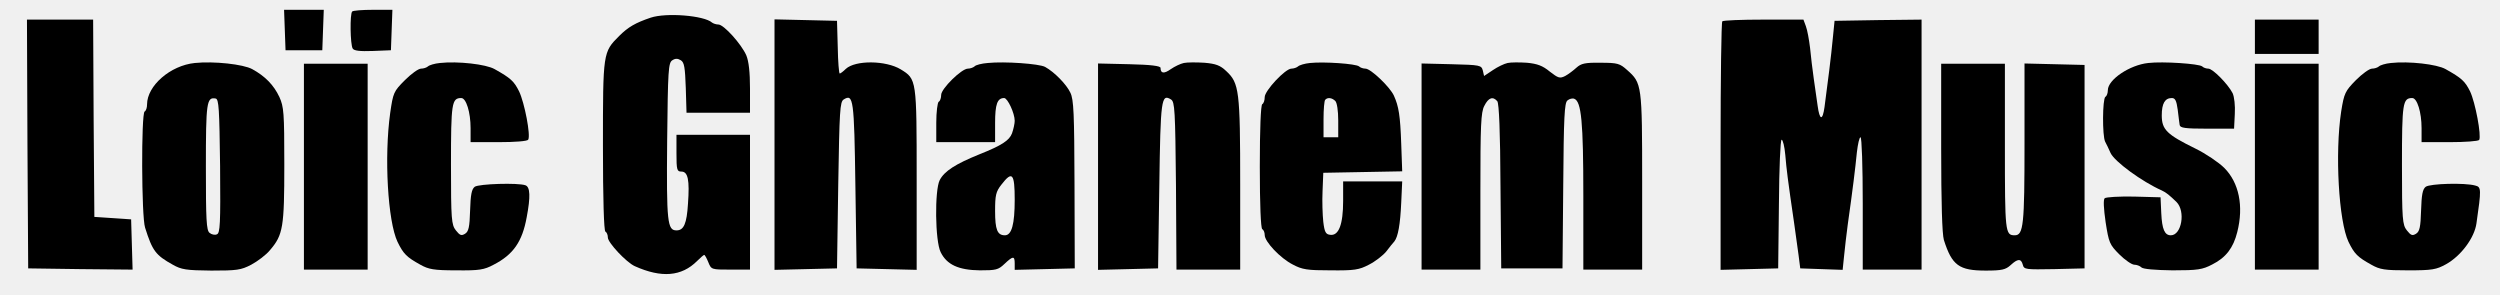
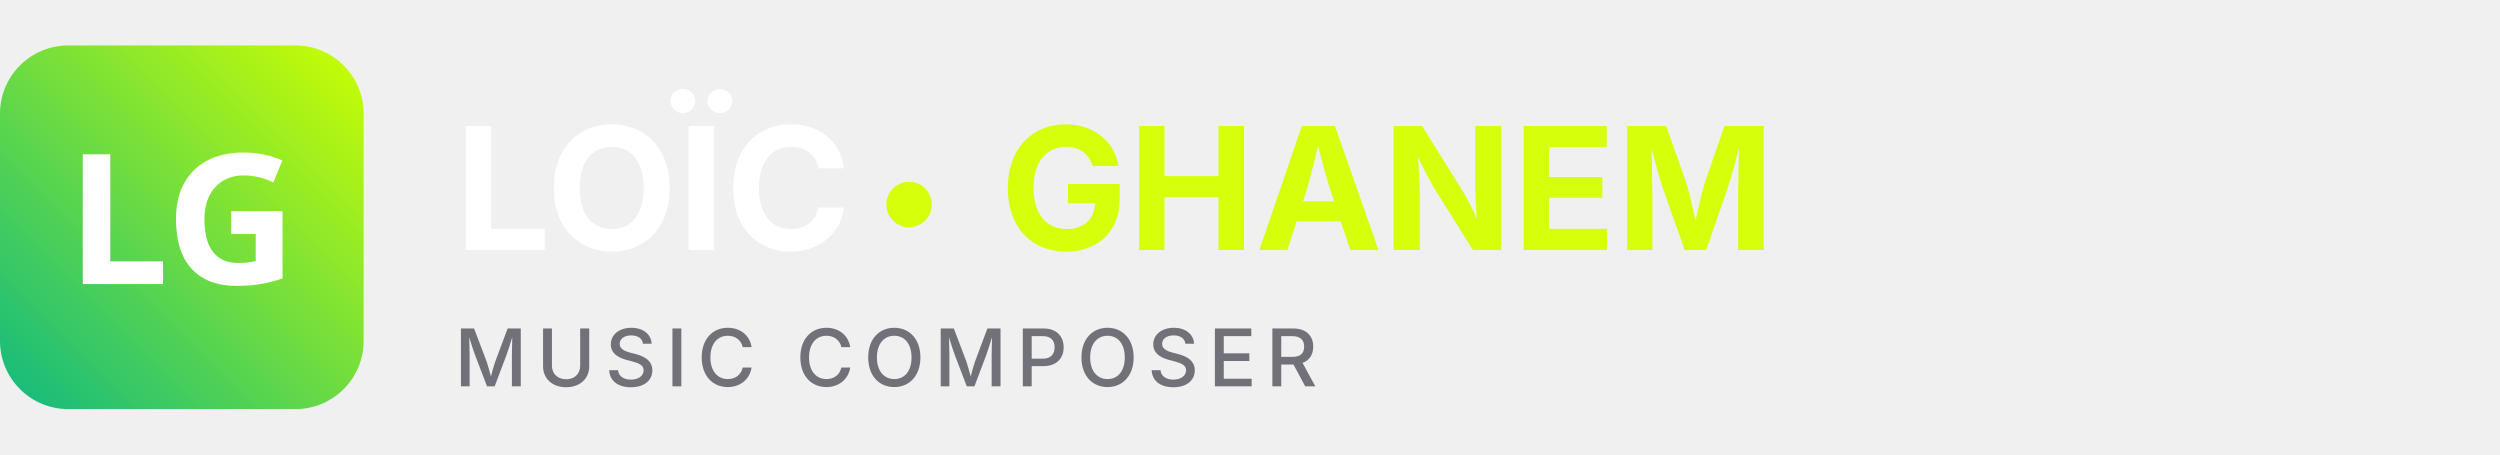
- <svg xmlns="http://www.w3.org/2000/svg" version="1.0" width="1020pt" height="120pt" viewBox="0 0 1020 120" preserveAspectRatio="xMidYMid meet">
-   <g transform="translate(0,120) scale(0.1,-0.1)" fill="#000000" stroke="none">
-     <path d="M1162 1078 l3 -83 75 0 75 0 3 83 3 82 -81 0 -81 0 3 -82z" />
-     <path d="M1437 1153 c-10 -9 -8 -135 2 -151 5 -9 29 -12 82 -10 l74 3 3 83 3 82 -79 0 c-43 0 -82 -3 -85 -7z" />
-     <path d="M2655 1128 c-62 -21 -92 -38 -129 -75 -66 -66 -66 -67 -66 -449 0 -218 4 -345 10 -349 6 -3 10 -14 10 -24 0 -21 76 -102 110 -117 109 -49 191 -42 254 21 14 14 27 25 29 25 3 0 10 -13 17 -30 12 -30 13 -30 91 -30 l79 0 0 275 0 275 -150 0 -150 0 0 -75 c0 -68 2 -75 20 -75 27 0 34 -34 27 -131 -5 -82 -17 -109 -47 -109 -37 0 -41 33 -38 364 3 291 5 320 21 330 12 8 22 8 35 0 14 -9 17 -29 20 -113 l3 -101 129 0 130 0 0 99 c0 66 -5 111 -15 135 -20 46 -92 126 -114 126 -9 0 -21 4 -26 8 -33 29 -187 41 -250 20z" />
-     <path d="M112 613 l3 -508 213 -3 213 -2 -3 102 -3 103 -75 5 -75 5 -3 403 -2 402 -135 0 -135 0 2 -507z" />
-     <path d="M3160 610 l0 -511 128 3 127 3 5 339 c5 306 7 340 22 350 40 25 43 2 48 -352 l5 -337 123 -3 122 -3 0 370 c0 408 0 408 -65 448 -61 37 -185 38 -224 2 -11 -11 -22 -19 -25 -19 -3 0 -7 48 -8 108 l-3 107 -127 3 -128 3 0 -511z" />
-     <path d="M7027 1113 c-4 -3 -7 -233 -7 -510 l0 -504 118 3 117 3 3 262 c1 147 6 263 11 263 5 0 12 -28 15 -62 5 -60 10 -100 36 -278 6 -41 14 -100 18 -130 l7 -55 87 -3 86 -3 6 58 c3 32 10 90 15 128 20 141 31 231 37 293 4 34 10 62 15 62 5 0 9 -120 9 -270 l0 -270 120 0 120 0 0 510 0 510 -177 -2 -178 -3 -7 -70 c-6 -67 -22 -193 -34 -282 -8 -57 -20 -54 -28 5 -4 26 -11 76 -16 112 -5 36 -12 92 -15 125 -4 33 -11 72 -17 88 l-10 27 -163 0 c-89 0 -165 -3 -168 -7z" />
-     <path d="M9200 1050 l0 -70 130 0 130 0 0 70 0 70 -130 0 -130 0 0 -70z" />
-     <path d="M795 943 c-100 -10 -195 -93 -195 -169 0 -13 -4 -26 -10 -29 -14 -9 -13 -429 2 -474 30 -95 43 -112 113 -151 35 -20 55 -23 157 -24 104 0 121 2 163 24 26 14 61 40 77 60 53 62 58 93 58 348 0 213 -2 236 -20 276 -23 49 -58 85 -111 114 -37 20 -156 33 -234 25z m103 -421 c2 -237 0 -273 -13 -278 -8 -4 -22 -1 -30 6 -13 10 -15 54 -15 269 0 264 3 286 40 279 13 -3 15 -41 18 -276z" />
-     <path d="M1795 943 c-22 -2 -44 -9 -49 -14 -6 -5 -18 -9 -28 -9 -11 0 -40 -21 -66 -47 -46 -46 -48 -51 -60 -134 -25 -179 -10 -442 30 -526 24 -49 37 -62 93 -93 34 -19 55 -23 147 -23 93 -1 113 2 152 23 80 41 117 94 135 194 16 84 14 123 -5 130 -30 11 -190 6 -207 -6 -13 -10 -17 -33 -19 -97 -2 -68 -6 -86 -21 -95 -15 -9 -21 -6 -37 14 -18 23 -20 43 -20 268 0 252 3 272 42 272 20 0 38 -58 38 -123 l0 -57 114 0 c69 0 117 4 121 10 11 17 -15 151 -37 197 -21 42 -34 54 -100 91 -35 20 -150 33 -223 25z" />
-     <path d="M4030 943 c-25 -2 -49 -8 -54 -14 -6 -5 -18 -9 -27 -9 -26 0 -109 -82 -109 -107 0 -12 -4 -25 -10 -28 -5 -3 -10 -42 -10 -86 l0 -79 120 0 120 0 0 78 c0 77 9 102 37 102 14 0 43 -62 43 -93 0 -11 -5 -34 -11 -51 -11 -29 -41 -49 -134 -86 -96 -39 -142 -68 -161 -105 -21 -41 -19 -249 4 -294 25 -51 73 -73 160 -74 65 0 75 2 100 26 35 33 42 34 42 2 l0 -26 123 3 122 3 -1 342 c-1 289 -3 347 -17 375 -16 34 -65 84 -103 105 -24 13 -165 23 -234 16z m110 -558 c0 -99 -12 -145 -40 -145 -31 0 -40 23 -40 99 0 64 3 79 26 108 44 57 54 46 54 -62z" />
-     <path d="M4830 943 c-14 -3 -37 -14 -53 -25 -28 -20 -42 -18 -42 5 0 8 -39 13 -127 15 l-128 3 0 -421 0 -421 123 3 122 3 5 337 c5 354 8 377 48 352 15 -10 17 -42 20 -353 l2 -341 130 0 130 0 0 348 c0 382 -4 413 -57 462 -24 23 -42 30 -89 34 -33 2 -70 2 -84 -1z" />
-     <path d="M5345 943 c-22 -2 -44 -9 -49 -14 -6 -5 -18 -9 -27 -9 -25 0 -109 -90 -109 -116 0 -13 -4 -26 -10 -29 -6 -4 -10 -100 -10 -255 0 -155 4 -251 10 -255 6 -3 10 -14 10 -24 0 -27 63 -94 114 -120 39 -21 60 -24 155 -24 97 -1 116 2 156 23 26 13 58 38 71 54 13 17 28 36 33 41 15 19 24 69 28 158 l4 87 -120 0 -121 0 0 -80 c0 -96 -18 -143 -53 -138 -18 2 -23 11 -28 53 -3 28 -5 84 -3 125 l3 75 161 3 161 3 -4 112 c-4 115 -10 153 -30 197 -16 35 -94 110 -116 110 -9 0 -21 4 -26 9 -12 11 -144 20 -200 14z m103 -155 c7 -7 12 -40 12 -80 l0 -68 -30 0 -30 0 0 73 c0 41 3 77 7 80 10 11 28 8 41 -5z" />
-     <path d="M6151 943 c-14 -3 -41 -16 -60 -29 l-36 -24 -5 22 c-6 22 -10 23 -128 26 l-122 3 0 -421 0 -420 120 0 120 0 0 318 c0 270 2 324 16 350 17 34 35 40 53 19 7 -9 12 -122 13 -348 l3 -334 125 0 125 0 3 336 c2 282 5 339 17 349 8 7 21 10 28 7 29 -11 37 -94 37 -396 l0 -301 120 0 120 0 0 359 c0 395 -1 402 -61 455 -30 27 -39 30 -109 30 -63 1 -79 -3 -98 -20 -12 -11 -33 -27 -46 -34 -22 -11 -28 -9 -63 18 -29 24 -51 32 -93 36 -30 2 -66 2 -79 -1z" />
-     <path d="M8765 943 c-76 -8 -165 -68 -165 -111 0 -11 -4 -24 -10 -27 -12 -8 -13 -159 -1 -183 5 -9 15 -30 22 -46 16 -35 128 -117 209 -153 18 -8 33 -21 60 -47 38 -38 21 -136 -23 -136 -25 0 -36 24 -39 90 l-3 65 -109 3 c-60 1 -114 -2 -119 -7 -6 -6 -4 -42 4 -98 13 -83 16 -91 56 -131 23 -23 51 -42 61 -42 10 0 23 -5 29 -11 7 -7 56 -11 127 -12 103 0 122 3 162 24 56 28 86 68 102 132 27 106 7 202 -53 262 -22 22 -75 58 -118 79 -116 57 -137 77 -137 135 0 49 13 71 41 71 14 0 19 -11 24 -47 3 -27 7 -55 8 -63 2 -12 22 -15 112 -15 l110 0 3 60 c2 34 -2 70 -9 85 -19 37 -81 100 -99 100 -9 0 -20 4 -25 9 -12 11 -161 21 -220 14z" />
-     <path d="M9755 943 c-22 -2 -44 -9 -49 -14 -6 -5 -18 -9 -28 -9 -11 0 -40 -21 -66 -47 -44 -45 -48 -53 -60 -128 -26 -170 -10 -448 30 -532 24 -49 37 -62 93 -93 35 -20 55 -23 150 -23 99 0 115 3 155 25 61 34 116 108 124 167 20 139 20 148 -5 154 -43 12 -184 8 -202 -5 -13 -10 -17 -33 -19 -97 -2 -68 -6 -86 -21 -95 -15 -9 -21 -6 -37 14 -18 23 -20 43 -20 268 0 252 3 272 42 272 20 0 38 -58 38 -123 l0 -57 114 0 c63 0 117 4 121 9 10 17 -16 154 -37 198 -21 42 -34 54 -100 91 -35 20 -150 33 -223 25z" />
-     <path d="M1240 520 l0 -420 130 0 130 0 0 420 0 420 -130 0 -130 0 0 -420z" />
-     <path d="M7920 598 c0 -228 4 -353 11 -377 33 -104 62 -125 171 -125 66 0 81 4 101 22 29 27 43 28 50 2 5 -20 12 -20 129 -18 l123 3 0 415 0 415 -122 3 -123 3 0 -325 c0 -334 -4 -376 -40 -376 -39 0 -40 13 -40 362 l0 338 -130 0 -130 0 0 -342z" />
-     <path d="M9200 520 l0 -420 130 0 130 0 0 420 0 420 -130 0 -130 0 0 -420z" />
+ <svg xmlns="http://www.w3.org/2000/svg" width="220" height="40" viewBox="0 0 220 40" fill="none">
+   <defs>
+     <style>
+       .logo-text { font-family: 'Montserrat', system-ui, -apple-system, sans-serif; font-weight: 700; }
+       .subtitle { font-family: 'Montserrat', system-ui, -apple-system, sans-serif; font-weight: 500; letter-spacing: 0.12em; }
+     </style>
+     <linearGradient id="gradient-lime" x1="0%" y1="100%" x2="100%" y2="0%">
+       <stop offset="0%" style="stop-color:#10b981;stop-opacity:1" />
+       <stop offset="100%" style="stop-color:#ccff00;stop-opacity:1" />
+     </linearGradient>
+   </defs>
+   <g id="logo-lg">
+     <rect x="0" y="4" width="32" height="32" rx="6" fill="url(#gradient-lime)" />
+     <text x="16" y="25" font-family="Montserrat, system-ui, sans-serif" font-size="16" font-weight="900" fill="#FFFFFF" text-anchor="middle">LG</text>
  </g>
+   <text x="40" y="22" class="logo-text" fill="#FFFFFF" font-size="15">LOÏC</text>
+   <circle cx="80" cy="18" r="2" fill="#D5FF0A" />
+   <text x="88" y="22" class="logo-text" fill="#D5FF0A" font-size="15">GHANEM</text>
+   <text x="40" y="34" class="subtitle" fill="#71717a" font-size="7">MUSIC COMPOSER</text>
</svg>
